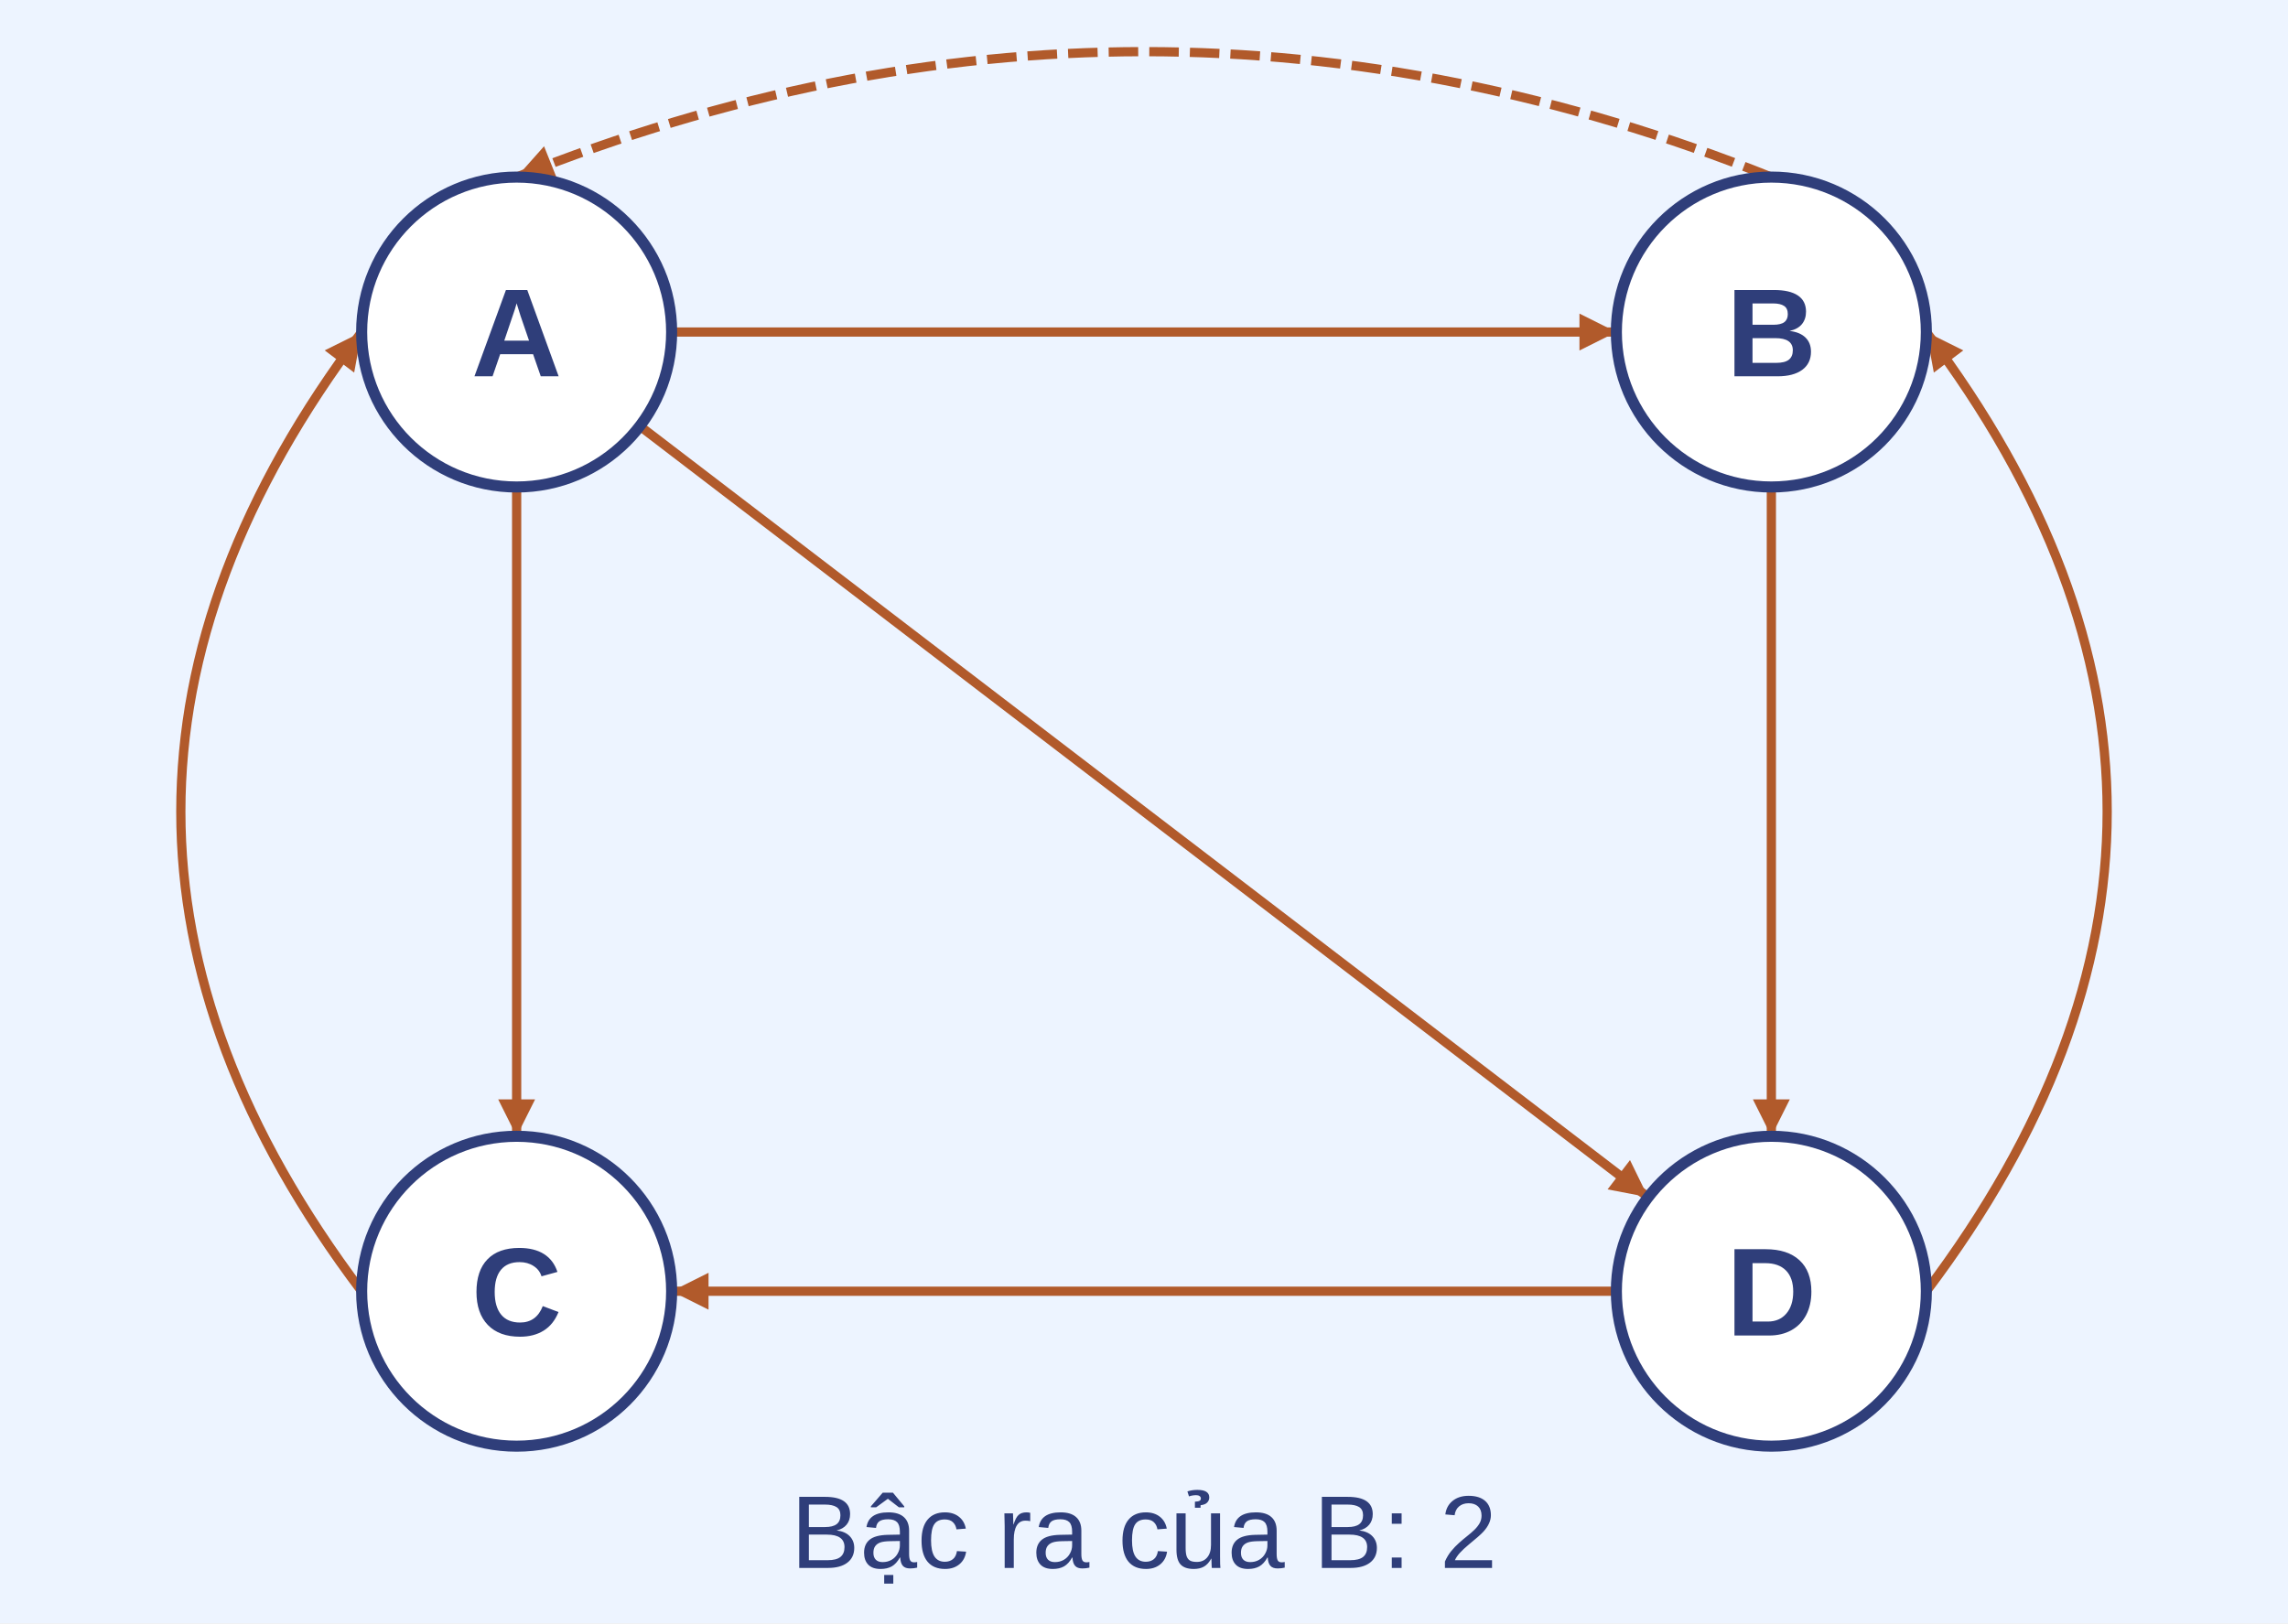
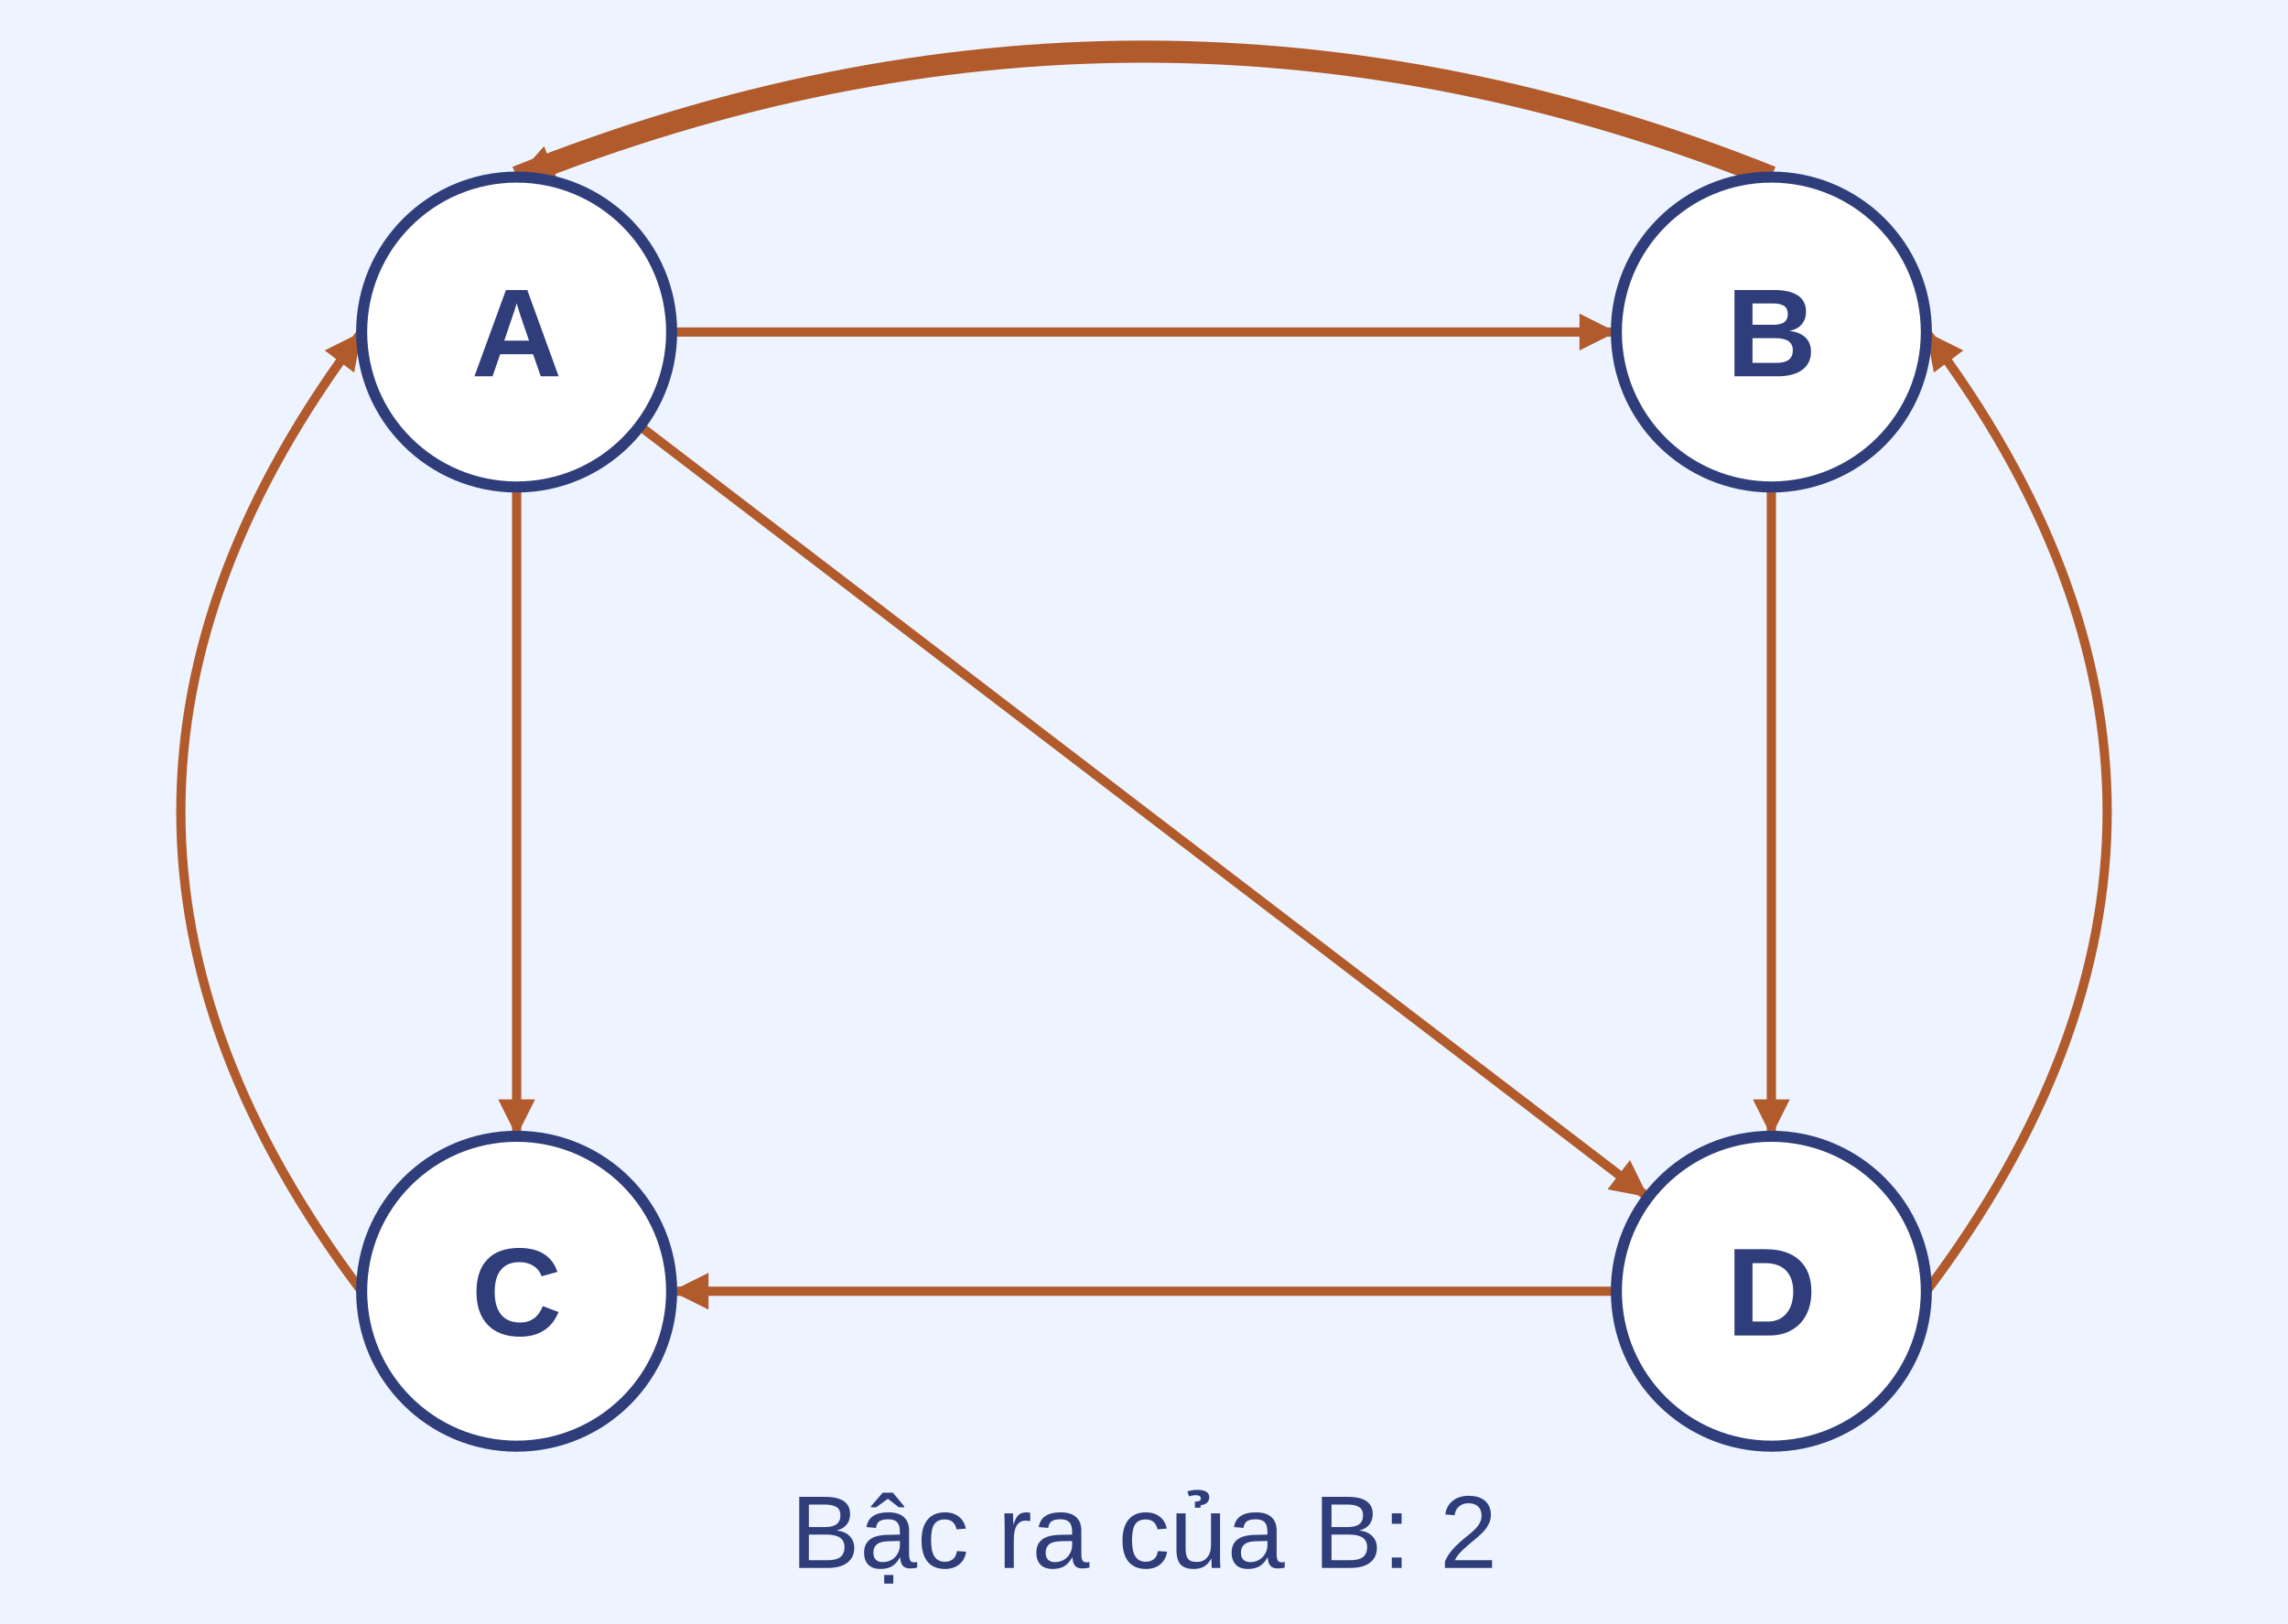
<svg xmlns="http://www.w3.org/2000/svg" viewBox="0 0 620 440" width="620" height="440" role="img" aria-labelledby="h51-t h51-d">
  <defs>
    <marker id="h51-arw" markerUnits="userSpaceOnUse" markerWidth="12" markerHeight="12" refX="10" refY="5" orient="auto">
      <path d="M0,0 L10,5 L0,10 Z" fill="#B15A2B" />
    </marker>
  </defs>
  <rect x="0" y="0" width="620" height="440" fill="#edf4ff" />
  <path d="M 182,90 L 438,90" fill="none" stroke="#B15A2B" stroke-width="2.5" marker-end="url(#h51-arw)" data-source="A" data-target="B" />
-   <path d="M 480,48 Q 310,-20 140,48" fill="none" stroke="#B15A2B" stroke-width="2.5" marker-end="url(#h51-arw)" data-source="B" data-target="A" stroke-dasharray="8 3" />
+   <path d="M 480,48 Q 310,-20 140,48" fill="none" stroke="#B15A2B" stroke-width="6" marker-end="url(#h51-arw)" data-source="B" data-target="A" />
  <path d="M 140,132 L 140,308" fill="none" stroke="#B15A2B" stroke-width="2.5" marker-end="url(#h51-arw)" data-source="A" data-target="C" />
  <path d="M 98,350 Q 0,220 98,90" fill="none" stroke="#B15A2B" stroke-width="2.5" marker-end="url(#h51-arw)" data-source="C" data-target="A" />
  <path d="M 480,132 L 480,308" fill="none" stroke="#B15A2B" stroke-width="2.5" marker-end="url(#h51-arw)" data-source="B" data-target="D" />
  <path d="M 522,350 Q 620,220 522,90" fill="none" stroke="#B15A2B" stroke-width="2.5" marker-end="url(#h51-arw)" data-source="D" data-target="B" />
  <path d="M 173.4,115.5 L 446.6,324.5" fill="none" stroke="#B15A2B" stroke-width="2.5" marker-end="url(#h51-arw)" data-source="A" data-target="D" />
  <path d="M 438,350 L 182,350" fill="none" stroke="#B15A2B" stroke-width="2.5" marker-end="url(#h51-arw)" data-source="D" data-target="C" />
  <circle cx="140" cy="90" r="42" fill="#ffffff" stroke="#2F3E7A" stroke-width="3" />
  <text x="140" y="102" font-family="Arial, sans-serif" font-size="34" fill="#2F3E7A" font-weight="bold" text-anchor="middle">A</text>
  <circle cx="480" cy="90" r="42" fill="#ffffff" stroke="#2F3E7A" stroke-width="3" />
  <text x="480" y="102" font-family="Arial, sans-serif" font-size="34" fill="#2F3E7A" font-weight="bold" text-anchor="middle">B</text>
  <circle cx="140" cy="350" r="42" fill="#ffffff" stroke="#2F3E7A" stroke-width="3" />
  <text x="140" y="362" font-family="Arial, sans-serif" font-size="34" fill="#2F3E7A" font-weight="bold" text-anchor="middle">C</text>
  <circle cx="480" cy="350" r="42" fill="#ffffff" stroke="#2F3E7A" stroke-width="3" />
  <text x="480" y="362" font-family="Arial, sans-serif" font-size="34" fill="#2F3E7A" font-weight="bold" text-anchor="middle">D</text>
  <text x="310" y="425" font-family="Arial, sans-serif" font-size="28" fill="#2F3E7A" font-weight="normal" text-anchor="middle">Bậc ra của B: 2</text>
</svg>
